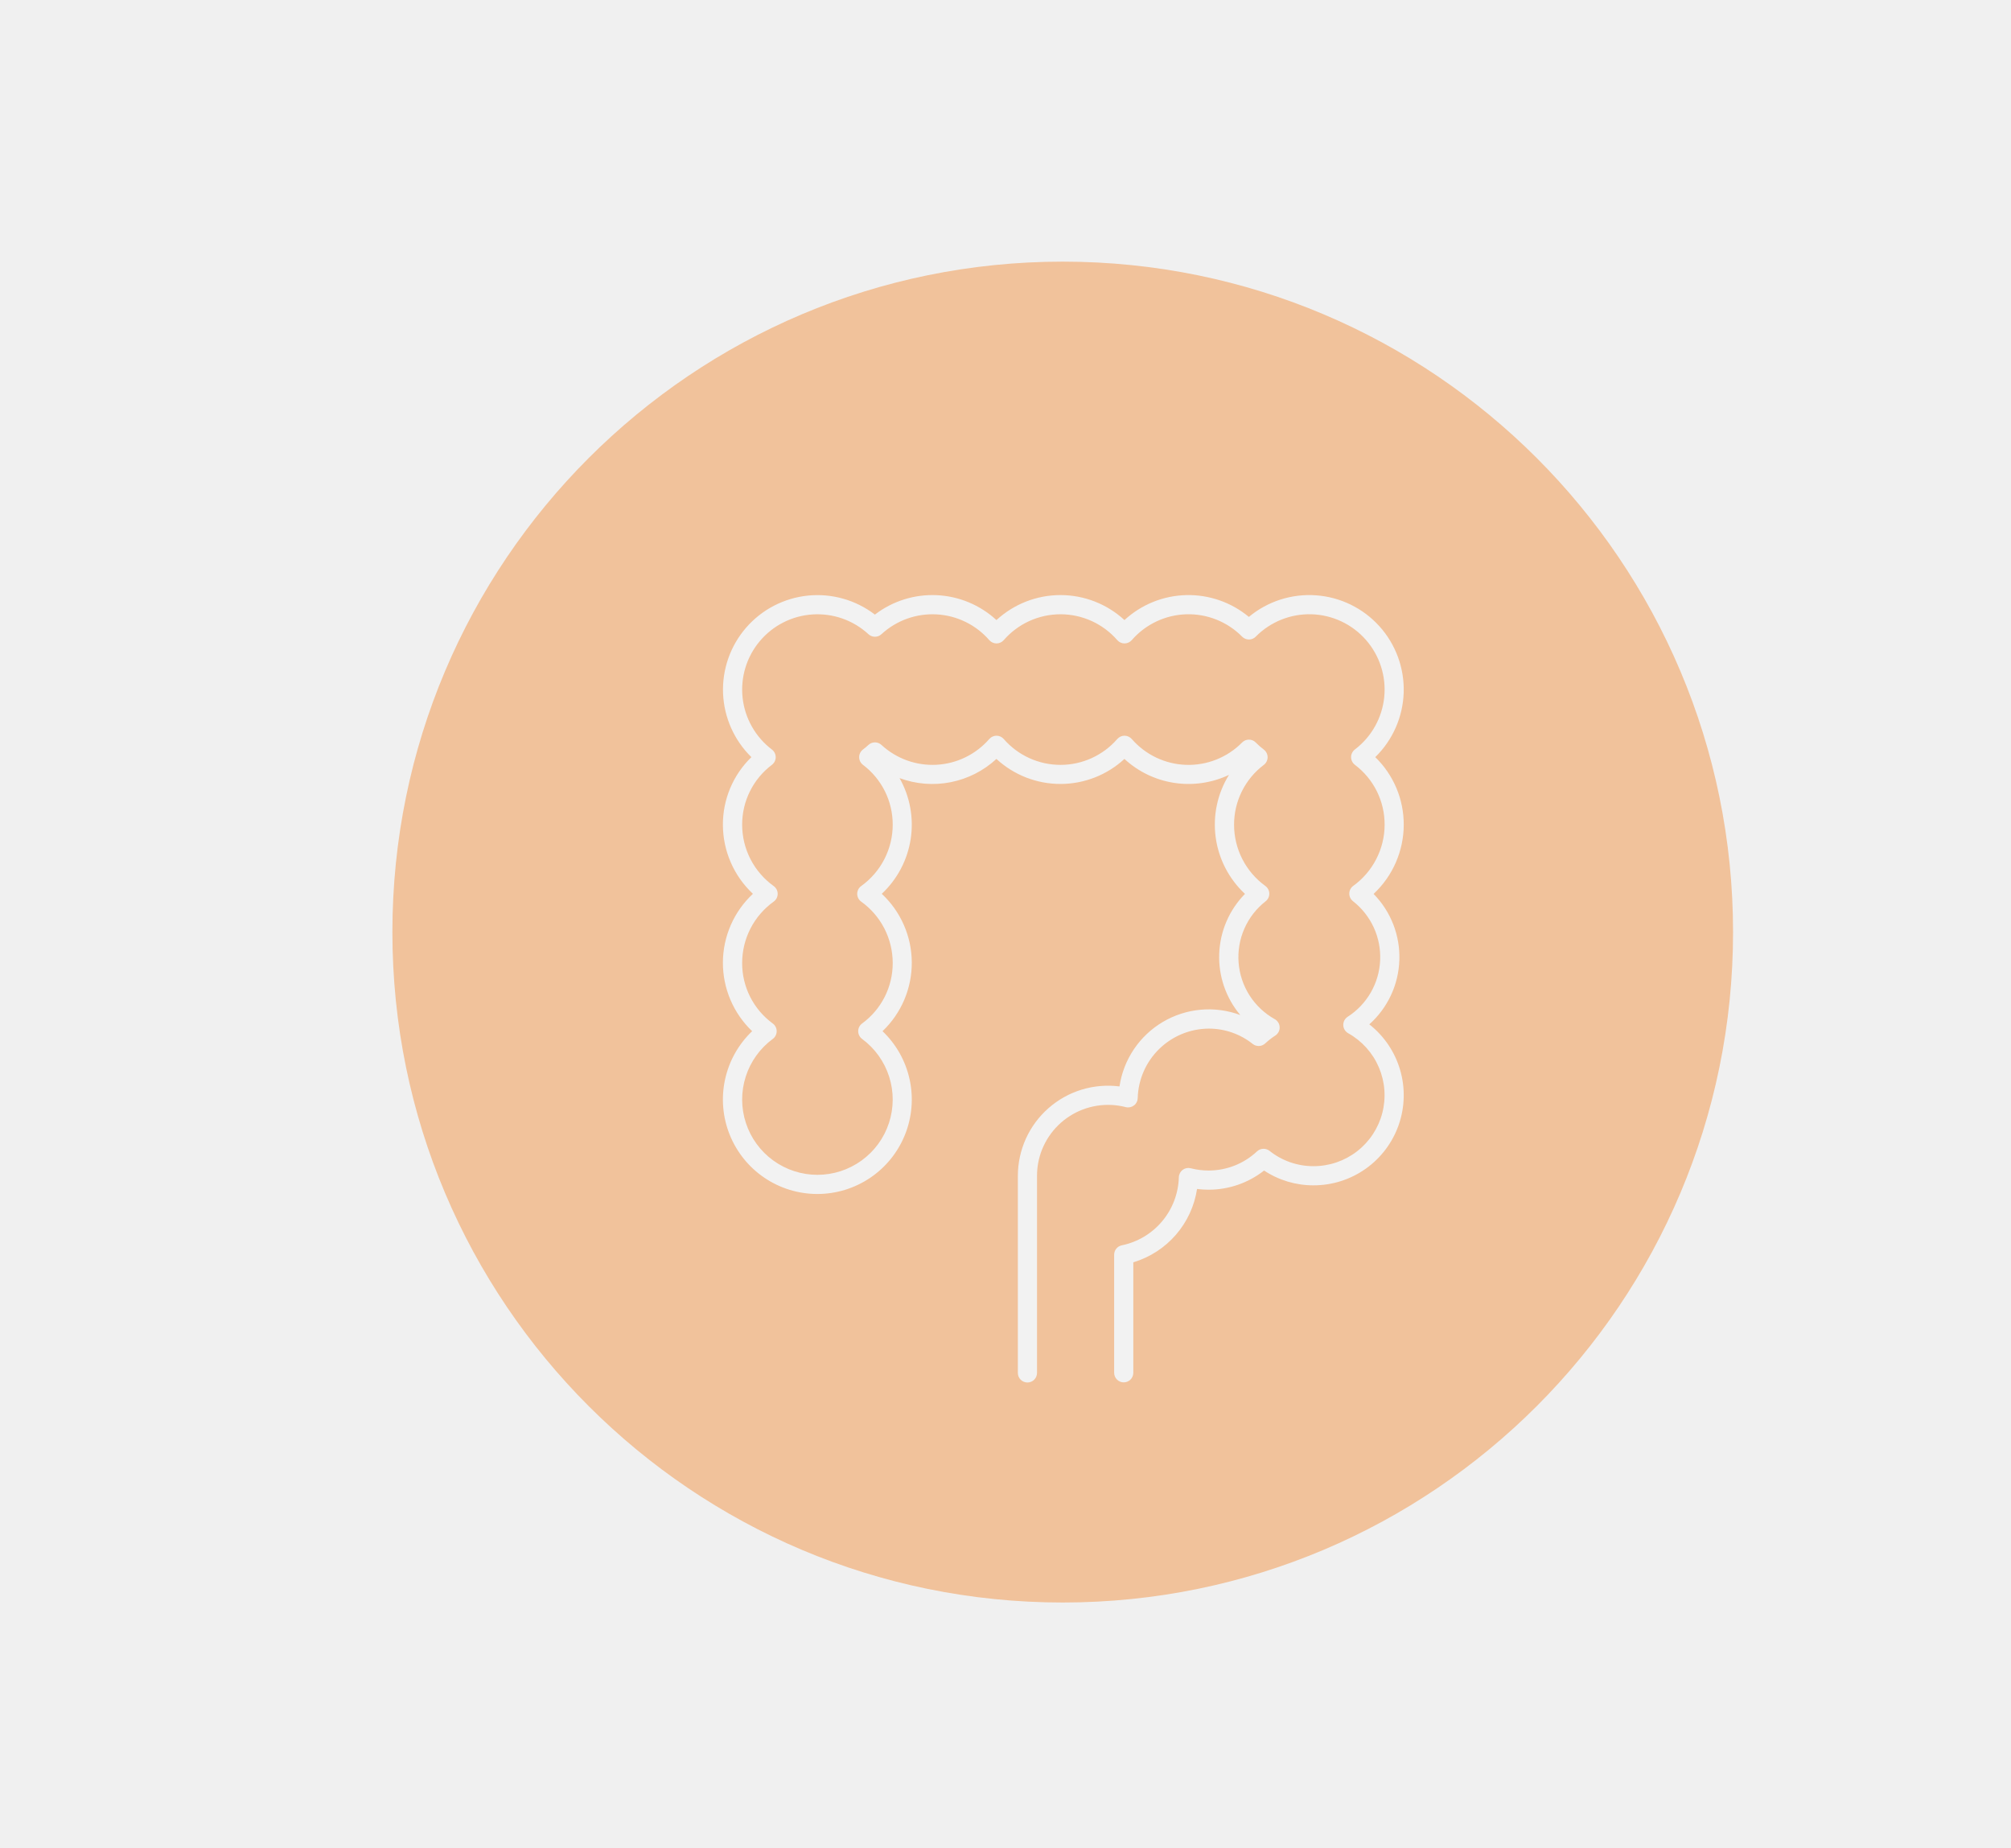
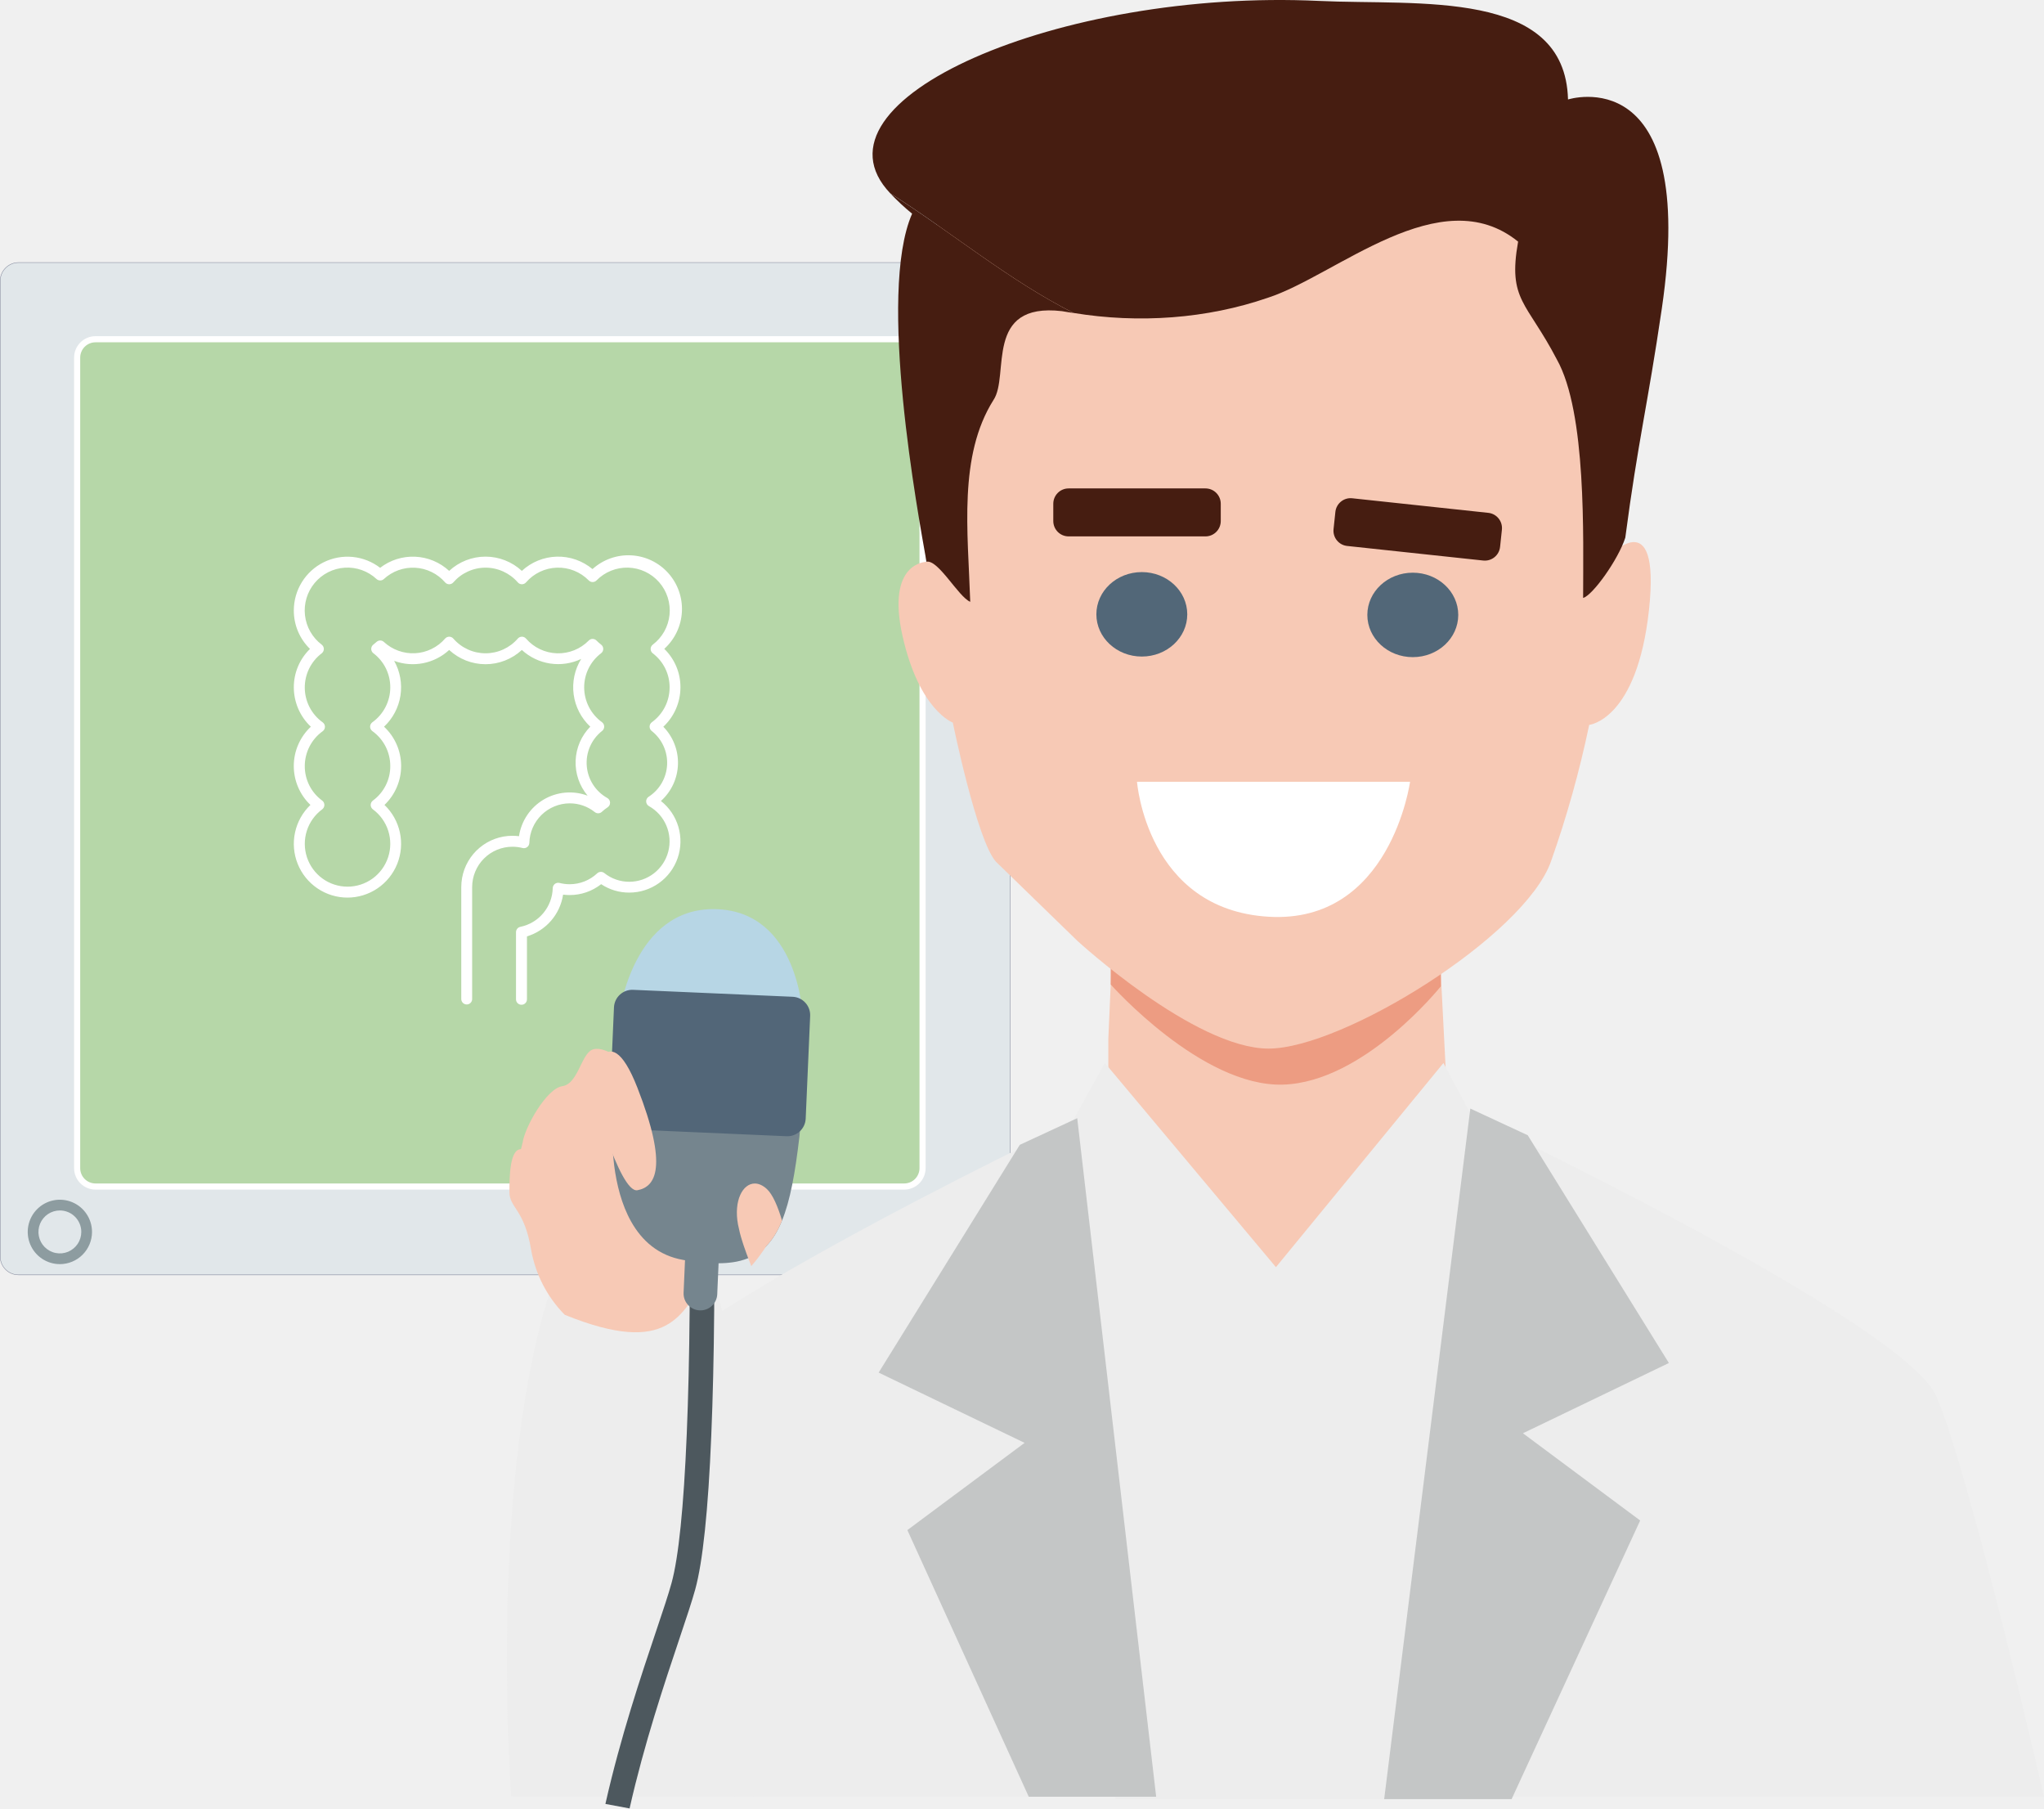
- <svg xmlns="http://www.w3.org/2000/svg" width="123" height="113" viewBox="0 0 123 113" fill="none">
-   <path d="M65 98C87.644 98 106 79.644 106 57C106 34.356 87.644 16 65 16C42.356 16 24 34.356 24 57C24 79.644 42.356 98 65 98Z" fill="#F1C29B" />
-   <path d="M68.731 84.537C68.576 84.537 68.427 84.475 68.317 84.365C68.207 84.255 68.145 84.106 68.145 83.951V76.73C68.145 76.595 68.192 76.463 68.278 76.359C68.364 76.254 68.483 76.182 68.616 76.156C69.581 75.957 70.449 75.439 71.082 74.684C71.715 73.93 72.074 72.984 72.102 72C72.104 71.912 72.126 71.825 72.166 71.746C72.206 71.667 72.263 71.599 72.334 71.545C72.404 71.492 72.486 71.455 72.572 71.438C72.659 71.42 72.748 71.423 72.834 71.445C73.189 71.536 73.555 71.582 73.922 71.582C75.023 71.583 76.083 71.164 76.885 70.41C76.988 70.314 77.121 70.259 77.262 70.253C77.402 70.247 77.539 70.292 77.649 70.379C78.414 70.989 79.365 71.32 80.343 71.316C81.304 71.316 82.238 70.998 82.999 70.41C83.759 69.823 84.303 68.999 84.545 68.069C84.787 67.139 84.714 66.155 84.336 65.271C83.959 64.387 83.299 63.654 82.459 63.185C82.371 63.136 82.297 63.065 82.245 62.978C82.192 62.892 82.163 62.794 82.16 62.693C82.156 62.592 82.18 62.491 82.226 62.402C82.273 62.312 82.343 62.236 82.427 62.182C83.01 61.807 83.495 61.298 83.841 60.697C84.187 60.097 84.384 59.422 84.415 58.73C84.447 58.038 84.313 57.348 84.024 56.718C83.734 56.088 83.298 55.537 82.752 55.11C82.681 55.054 82.623 54.982 82.584 54.9C82.545 54.818 82.526 54.728 82.528 54.637C82.529 54.547 82.552 54.457 82.594 54.377C82.637 54.296 82.697 54.227 82.771 54.174C83.363 53.746 83.845 53.185 84.178 52.535C84.512 51.886 84.687 51.167 84.689 50.437C84.691 49.726 84.528 49.024 84.212 48.387C83.896 47.751 83.435 47.196 82.868 46.769C82.796 46.714 82.738 46.643 82.698 46.562C82.657 46.481 82.637 46.392 82.637 46.302C82.637 46.212 82.657 46.123 82.698 46.042C82.738 45.961 82.796 45.89 82.868 45.835C83.371 45.453 83.791 44.971 84.1 44.419C84.409 43.868 84.601 43.259 84.665 42.63C84.728 42 84.661 41.365 84.468 40.763C84.275 40.161 83.96 39.605 83.543 39.13C83.126 38.654 82.615 38.27 82.043 38.001C81.471 37.732 80.85 37.584 80.218 37.565C79.585 37.547 78.956 37.659 78.37 37.894C77.783 38.13 77.251 38.483 76.806 38.933C76.752 38.989 76.687 39.033 76.615 39.063C76.544 39.093 76.467 39.108 76.389 39.108C76.312 39.108 76.235 39.093 76.163 39.063C76.091 39.033 76.026 38.989 75.972 38.933C75.527 38.482 74.993 38.128 74.404 37.893C73.815 37.657 73.184 37.546 72.55 37.566C71.916 37.586 71.294 37.737 70.721 38.009C70.148 38.281 69.638 38.668 69.222 39.147C69.166 39.21 69.099 39.261 69.022 39.295C68.946 39.33 68.863 39.348 68.779 39.348C68.695 39.348 68.613 39.33 68.536 39.295C68.46 39.261 68.392 39.21 68.337 39.147C67.905 38.65 67.371 38.252 66.772 37.979C66.173 37.707 65.522 37.565 64.864 37.565C64.206 37.565 63.555 37.707 62.956 37.979C62.357 38.252 61.824 38.65 61.392 39.147C61.337 39.21 61.269 39.26 61.193 39.295C61.116 39.33 61.033 39.348 60.95 39.348C60.866 39.348 60.783 39.33 60.707 39.295C60.631 39.26 60.563 39.21 60.508 39.147C60.104 38.682 59.61 38.303 59.057 38.033C58.504 37.763 57.902 37.606 57.287 37.572C56.672 37.538 56.057 37.628 55.477 37.836C54.898 38.044 54.366 38.367 53.913 38.784C53.805 38.884 53.663 38.94 53.516 38.94C53.368 38.94 53.226 38.884 53.118 38.784C52.66 38.362 52.121 38.037 51.533 37.829C50.946 37.621 50.322 37.535 49.7 37.575C49.078 37.615 48.471 37.781 47.915 38.063C47.36 38.344 46.867 38.736 46.467 39.214C46.067 39.692 45.768 40.246 45.588 40.843C45.409 41.439 45.352 42.066 45.422 42.686C45.492 43.305 45.687 43.904 45.995 44.445C46.303 44.987 46.717 45.461 47.214 45.837C47.285 45.892 47.344 45.963 47.384 46.044C47.424 46.125 47.445 46.214 47.445 46.304C47.445 46.395 47.424 46.484 47.384 46.565C47.344 46.645 47.285 46.716 47.214 46.771C46.646 47.199 46.186 47.753 45.87 48.389C45.553 49.026 45.39 49.728 45.393 50.439C45.394 51.171 45.569 51.893 45.904 52.544C46.24 53.196 46.725 53.758 47.32 54.185C47.396 54.239 47.458 54.311 47.501 54.394C47.543 54.477 47.566 54.568 47.566 54.662C47.566 54.755 47.543 54.847 47.501 54.929C47.458 55.012 47.396 55.084 47.32 55.138C46.725 55.565 46.239 56.127 45.904 56.778C45.569 57.429 45.394 58.151 45.393 58.883C45.389 59.606 45.557 60.318 45.883 60.963C46.209 61.607 46.683 62.165 47.266 62.591C47.34 62.645 47.4 62.716 47.441 62.798C47.483 62.88 47.505 62.97 47.505 63.062C47.505 63.154 47.483 63.245 47.441 63.327C47.4 63.408 47.34 63.48 47.266 63.534C46.485 64.109 45.906 64.916 45.611 65.84C45.316 66.764 45.32 67.757 45.623 68.678C45.925 69.6 46.511 70.402 47.297 70.97C48.082 71.539 49.027 71.845 49.997 71.845C50.967 71.845 51.912 71.539 52.697 70.97C53.483 70.402 54.069 69.6 54.371 68.678C54.674 67.757 54.678 66.764 54.383 65.84C54.088 64.916 53.509 64.109 52.728 63.534C52.654 63.479 52.595 63.408 52.553 63.326C52.512 63.244 52.491 63.154 52.491 63.062C52.491 62.971 52.512 62.88 52.553 62.798C52.595 62.717 52.654 62.645 52.728 62.591C53.311 62.165 53.785 61.607 54.111 60.963C54.437 60.318 54.605 59.606 54.602 58.883C54.6 58.151 54.425 57.429 54.09 56.778C53.755 56.127 53.269 55.565 52.674 55.138C52.598 55.084 52.537 55.012 52.494 54.929C52.452 54.846 52.43 54.755 52.43 54.662C52.43 54.569 52.452 54.477 52.494 54.394C52.537 54.311 52.598 54.24 52.674 54.185C53.269 53.758 53.754 53.196 54.09 52.544C54.425 51.893 54.6 51.171 54.602 50.439C54.604 49.728 54.441 49.026 54.125 48.389C53.808 47.753 53.348 47.199 52.78 46.771C52.709 46.716 52.65 46.645 52.61 46.565C52.57 46.484 52.549 46.395 52.549 46.304C52.549 46.214 52.57 46.125 52.61 46.044C52.65 45.963 52.709 45.892 52.78 45.837C52.897 45.749 53.01 45.655 53.117 45.555C53.225 45.455 53.367 45.399 53.515 45.399C53.663 45.399 53.805 45.455 53.913 45.555C54.366 45.973 54.898 46.295 55.477 46.504C56.057 46.712 56.672 46.802 57.287 46.768C57.902 46.734 58.504 46.578 59.057 46.307C59.611 46.036 60.104 45.657 60.508 45.193C60.563 45.13 60.631 45.079 60.707 45.044C60.783 45.009 60.866 44.991 60.95 44.991C61.033 44.991 61.116 45.009 61.193 45.044C61.269 45.079 61.337 45.13 61.392 45.193C61.824 45.69 62.357 46.088 62.956 46.361C63.555 46.634 64.206 46.775 64.864 46.775C65.523 46.775 66.173 46.634 66.772 46.361C67.371 46.088 67.905 45.69 68.337 45.193C68.392 45.13 68.46 45.079 68.536 45.044C68.613 45.009 68.695 44.991 68.779 44.991C68.863 44.991 68.946 45.009 69.022 45.044C69.099 45.079 69.166 45.13 69.222 45.193C69.638 45.671 70.148 46.059 70.721 46.331C71.293 46.603 71.916 46.754 72.55 46.774C73.184 46.794 73.815 46.683 74.404 46.447C74.993 46.212 75.527 45.857 75.972 45.406C76.026 45.35 76.091 45.306 76.163 45.276C76.234 45.246 76.311 45.231 76.389 45.231C76.466 45.231 76.543 45.246 76.615 45.276C76.686 45.306 76.751 45.35 76.805 45.406C76.96 45.562 77.126 45.708 77.301 45.842C77.373 45.896 77.431 45.967 77.471 46.048C77.511 46.129 77.532 46.218 77.532 46.308C77.532 46.398 77.511 46.487 77.471 46.568C77.431 46.649 77.373 46.719 77.301 46.774C76.733 47.202 76.273 47.756 75.957 48.393C75.641 49.029 75.477 49.731 75.48 50.442C75.481 51.172 75.655 51.891 75.987 52.54C76.32 53.19 76.801 53.751 77.392 54.179C77.466 54.232 77.526 54.302 77.569 54.382C77.611 54.463 77.634 54.552 77.635 54.643C77.637 54.734 77.618 54.824 77.579 54.906C77.54 54.988 77.482 55.06 77.411 55.116C76.847 55.556 76.401 56.13 76.112 56.785C75.824 57.44 75.701 58.156 75.757 58.87C75.812 59.584 76.043 60.273 76.428 60.875C76.814 61.478 77.343 61.976 77.968 62.325C78.056 62.375 78.13 62.446 78.183 62.532C78.236 62.618 78.265 62.717 78.268 62.818C78.272 62.919 78.249 63.019 78.202 63.109C78.155 63.198 78.086 63.274 78.001 63.329C77.782 63.471 77.575 63.632 77.384 63.81C77.281 63.906 77.148 63.962 77.008 63.967C76.867 63.973 76.73 63.928 76.62 63.841C75.855 63.231 74.904 62.9 73.926 62.904C72.794 62.911 71.708 63.358 70.899 64.15C70.089 64.942 69.619 66.017 69.587 67.149C69.585 67.238 69.563 67.325 69.523 67.403C69.483 67.482 69.426 67.551 69.355 67.604C69.285 67.657 69.203 67.694 69.117 67.712C69.03 67.729 68.941 67.727 68.855 67.705C68.277 67.556 67.675 67.527 67.085 67.622C66.496 67.716 65.932 67.93 65.43 68.252C64.927 68.573 64.496 68.995 64.163 69.49C63.83 69.986 63.603 70.544 63.496 71.132C63.45 71.388 63.428 71.647 63.428 71.907V83.959C63.428 84.115 63.366 84.264 63.256 84.374C63.146 84.484 62.997 84.545 62.842 84.545C62.686 84.545 62.537 84.484 62.427 84.374C62.317 84.264 62.256 84.115 62.256 83.959V71.907C62.256 71.124 62.423 70.35 62.746 69.636C63.069 68.923 63.541 68.286 64.129 67.769C64.717 67.252 65.408 66.865 66.157 66.636C66.906 66.407 67.695 66.34 68.472 66.44C68.593 65.626 68.893 64.85 69.352 64.167C69.811 63.485 70.416 62.913 71.124 62.495C71.832 62.076 72.625 61.821 73.444 61.748C74.263 61.675 75.088 61.786 75.859 62.073C74.977 61.023 74.518 59.683 74.572 58.313C74.625 56.944 75.186 55.643 76.147 54.665C75.167 53.752 74.534 52.528 74.355 51.201C74.176 49.874 74.463 48.526 75.168 47.387C74.126 47.88 72.961 48.05 71.822 47.876C70.683 47.703 69.621 47.193 68.774 46.412C67.708 47.396 66.31 47.942 64.859 47.942C63.409 47.942 62.011 47.396 60.945 46.412C60.162 47.135 59.194 47.627 58.148 47.834C57.102 48.041 56.02 47.954 55.02 47.584C55.658 48.715 55.898 50.027 55.701 51.31C55.504 52.593 54.881 53.773 53.932 54.66C54.508 55.196 54.967 55.844 55.283 56.565C55.599 57.286 55.764 58.063 55.768 58.85C55.773 59.637 55.616 60.416 55.309 61.14C55.001 61.864 54.549 62.518 53.979 63.061C54.814 63.857 55.392 64.886 55.636 66.014C55.882 67.141 55.783 68.317 55.354 69.388C54.925 70.459 54.185 71.378 53.229 72.024C52.273 72.671 51.146 73.017 49.992 73.017C48.838 73.017 47.71 72.671 46.754 72.024C45.798 71.378 45.058 70.459 44.629 69.388C44.2 68.317 44.102 67.141 44.347 66.014C44.592 64.886 45.169 63.857 46.004 63.061C45.435 62.518 44.982 61.864 44.675 61.14C44.367 60.416 44.211 59.637 44.215 58.85C44.219 58.063 44.385 57.286 44.7 56.565C45.016 55.844 45.476 55.196 46.051 54.66C45.473 54.118 45.011 53.465 44.696 52.738C44.38 52.012 44.216 51.228 44.215 50.437C44.212 49.666 44.366 48.902 44.665 48.191C44.965 47.481 45.405 46.838 45.958 46.302C44.906 45.273 44.286 43.88 44.225 42.41C44.165 40.939 44.668 39.5 45.632 38.388C46.596 37.275 47.949 36.573 49.413 36.423C50.878 36.274 52.344 36.69 53.512 37.585C54.593 36.756 55.931 36.335 57.291 36.397C58.651 36.458 59.946 36.997 60.947 37.92C62.014 36.937 63.411 36.391 64.862 36.391C66.312 36.391 67.71 36.937 68.776 37.92C69.806 36.971 71.145 36.428 72.544 36.393C73.944 36.357 75.309 36.831 76.385 37.726C77.533 36.772 79.005 36.298 80.494 36.406C81.982 36.512 83.372 37.191 84.371 38.3C85.371 39.408 85.902 40.861 85.855 42.352C85.807 43.844 85.184 45.259 84.116 46.302C84.67 46.839 85.109 47.481 85.409 48.192C85.708 48.902 85.86 49.666 85.858 50.437C85.856 51.23 85.692 52.015 85.374 52.743C85.057 53.471 84.594 54.125 84.014 54.667C84.537 55.199 84.946 55.832 85.217 56.527C85.488 57.222 85.615 57.965 85.59 58.711C85.566 59.456 85.391 60.189 85.075 60.865C84.759 61.541 84.309 62.146 83.753 62.643C84.654 63.352 85.312 64.324 85.635 65.424C85.957 66.523 85.929 67.697 85.554 68.78C85.179 69.863 84.475 70.802 83.541 71.467C82.607 72.132 81.489 72.489 80.343 72.488C79.267 72.492 78.213 72.177 77.316 71.583C76.348 72.343 75.153 72.756 73.922 72.755C73.686 72.756 73.45 72.74 73.216 72.71C73.058 73.75 72.607 74.723 71.917 75.517C71.227 76.311 70.325 76.893 69.317 77.195V83.957C69.316 84.111 69.253 84.259 69.144 84.367C69.034 84.476 68.886 84.537 68.731 84.537Z" fill="#F2F2F2" />
+ <svg xmlns="http://www.w3.org/2000/svg" width="130" height="115" viewBox="0 0 130 115" fill="none">
+   <path d="M63.084 16.695H1.181C0.536 16.695 0.013 17.218 0.013 17.865V79.892C0.013 80.538 0.536 81.062 1.181 81.062H63.084C63.73 81.062 64.252 80.538 64.252 79.892V17.865C64.252 17.218 63.73 16.695 63.084 16.695Z" fill="#E1E7EA" />
+   <path d="M63.084 81.074H1.18C0.867 81.073 0.567 80.949 0.346 80.727C0.125 80.505 0 80.205 0 79.892V17.865C0 17.551 0.125 17.251 0.346 17.029C0.567 16.807 0.867 16.682 1.18 16.682H63.084C63.397 16.682 63.697 16.807 63.918 17.029C64.139 17.25 64.264 17.551 64.264 17.865V79.892C64.264 80.205 64.139 80.506 63.918 80.727C63.697 80.949 63.397 81.074 63.084 81.074ZM1.18 16.706C0.873 16.707 0.58 16.829 0.363 17.046C0.146 17.263 0.025 17.558 0.024 17.865V79.892C0.025 80.198 0.146 80.493 0.363 80.71C0.58 80.927 0.873 81.049 1.18 81.049H63.084C63.39 81.049 63.684 80.927 63.901 80.71C64.117 80.493 64.239 80.199 64.24 79.892V17.865C64.24 17.558 64.118 17.263 63.901 17.046C63.684 16.829 63.39 16.706 63.084 16.706H1.18Z" fill="#72788E" />
+   <path d="M57.508 21.569H6.076C5.431 21.569 4.908 22.093 4.908 22.739V74.274C4.908 74.92 5.431 75.444 6.076 75.444H57.508C58.154 75.444 58.676 74.92 58.676 74.274V22.739C58.676 22.093 58.154 21.569 57.508 21.569Z" fill="#B6D7A8" />
+   <path d="M57.507 75.64H6.075C5.713 75.64 5.367 75.496 5.111 75.24C4.855 74.984 4.712 74.637 4.712 74.275V22.74C4.712 22.378 4.855 22.031 5.111 21.775C5.367 21.519 5.713 21.375 6.075 21.375H57.507C57.869 21.375 58.215 21.519 58.471 21.775C58.726 22.031 58.87 22.378 58.87 22.74V74.275C58.87 74.637 58.726 74.984 58.471 75.24C58.215 75.496 57.869 75.64 57.507 75.64ZM6.075 21.765C5.816 21.765 5.569 21.868 5.386 22.05C5.204 22.233 5.101 22.482 5.101 22.74V74.275C5.101 74.534 5.204 74.782 5.386 74.965C5.569 75.147 5.816 75.25 6.075 75.25H57.507C57.765 75.25 58.013 75.147 58.196 74.965C58.378 74.782 58.481 74.534 58.481 74.275V22.74C58.481 22.482 58.378 22.233 58.196 22.05C58.013 21.868 57.765 21.765 57.507 21.765H6.075Z" fill="white" />
+   <path d="M3.808 80.379C3.403 80.379 3.008 80.259 2.672 80.034C2.336 79.809 2.074 79.489 1.919 79.115C1.765 78.74 1.724 78.329 1.803 77.931C1.882 77.534 2.076 77.169 2.362 76.883C2.648 76.596 3.012 76.401 3.409 76.322C3.805 76.243 4.216 76.284 4.59 76.439C4.963 76.594 5.283 76.856 5.507 77.193C5.732 77.53 5.852 77.926 5.852 78.331C5.852 78.874 5.636 79.395 5.253 79.779C4.87 80.163 4.35 80.379 3.808 80.379ZM3.808 76.966C3.538 76.966 3.275 77.046 3.051 77.196C2.827 77.346 2.652 77.559 2.549 77.808C2.446 78.058 2.419 78.332 2.471 78.597C2.524 78.862 2.654 79.106 2.844 79.296C3.035 79.487 3.277 79.618 3.542 79.67C3.806 79.723 4.08 79.696 4.329 79.593C4.578 79.489 4.791 79.314 4.941 79.09C5.09 78.865 5.17 78.601 5.17 78.331C5.17 77.969 5.027 77.622 4.771 77.366C4.516 77.109 4.169 76.966 3.808 76.966Z" fill="#8D9CA0" />
+   <path d="M33.164 63.886C33.119 63.887 33.074 63.878 33.032 63.86C32.99 63.843 32.952 63.818 32.919 63.785C32.887 63.753 32.862 63.715 32.844 63.673C32.827 63.631 32.818 63.586 32.818 63.54V59.273C32.818 59.192 32.846 59.115 32.897 59.053C32.947 58.99 33.018 58.948 33.096 58.932C33.667 58.815 34.181 58.508 34.554 58.061C34.928 57.614 35.14 57.053 35.155 56.47C35.156 56.417 35.169 56.366 35.193 56.32C35.216 56.273 35.25 56.233 35.292 56.201C35.334 56.169 35.382 56.148 35.433 56.138C35.484 56.127 35.537 56.129 35.587 56.142C35.797 56.196 36.013 56.223 36.23 56.223C36.88 56.224 37.507 55.977 37.981 55.531C38.042 55.474 38.121 55.441 38.204 55.438C38.287 55.434 38.368 55.461 38.433 55.512C38.885 55.873 39.446 56.069 40.024 56.067C40.591 56.066 41.142 55.878 41.591 55.53C42.039 55.182 42.36 54.695 42.503 54.145C42.646 53.595 42.603 53.013 42.38 52.49C42.158 51.967 41.768 51.533 41.273 51.256C41.221 51.227 41.178 51.184 41.147 51.133C41.116 51.082 41.098 51.024 41.096 50.964C41.094 50.905 41.108 50.846 41.136 50.792C41.163 50.739 41.204 50.694 41.254 50.662C41.598 50.44 41.885 50.139 42.089 49.784C42.293 49.429 42.41 49.03 42.429 48.62C42.448 48.211 42.369 47.803 42.198 47.43C42.028 47.057 41.771 46.731 41.449 46.478C41.406 46.445 41.372 46.403 41.349 46.354C41.326 46.305 41.314 46.252 41.315 46.198C41.316 46.144 41.33 46.092 41.354 46.044C41.379 45.996 41.415 45.955 41.458 45.923C41.807 45.67 42.092 45.338 42.288 44.954C42.485 44.569 42.587 44.144 42.588 43.712C42.59 43.292 42.495 42.877 42.309 42.5C42.123 42.123 41.852 41.795 41.518 41.541C41.475 41.509 41.441 41.467 41.417 41.419C41.393 41.371 41.381 41.319 41.381 41.265C41.381 41.212 41.393 41.159 41.417 41.111C41.441 41.063 41.475 41.022 41.518 40.989C41.816 40.763 42.064 40.478 42.248 40.152C42.431 39.825 42.545 39.464 42.583 39.091C42.62 38.719 42.581 38.342 42.467 37.985C42.353 37.629 42.167 37.299 41.92 37.018C41.673 36.736 41.371 36.509 41.033 36.35C40.695 36.19 40.327 36.103 39.953 36.092C39.58 36.082 39.208 36.149 38.861 36.289C38.514 36.429 38.2 36.639 37.938 36.906C37.906 36.939 37.867 36.965 37.825 36.982C37.783 37 37.737 37.009 37.691 37.009C37.646 37.009 37.6 37 37.558 36.982C37.516 36.965 37.477 36.939 37.445 36.906C37.182 36.638 36.867 36.428 36.519 36.288C36.171 36.148 35.797 36.082 35.423 36.094C35.048 36.105 34.679 36.195 34.341 36.356C34.002 36.517 33.7 36.747 33.455 37.031C33.422 37.068 33.382 37.098 33.337 37.119C33.292 37.139 33.243 37.15 33.194 37.15C33.144 37.15 33.095 37.139 33.05 37.119C33.005 37.098 32.965 37.068 32.933 37.031C32.678 36.737 32.363 36.501 32.009 36.34C31.655 36.178 31.271 36.094 30.882 36.094C30.493 36.094 30.109 36.178 29.755 36.34C29.401 36.501 29.086 36.737 28.831 37.031C28.799 37.068 28.759 37.098 28.714 37.119C28.669 37.139 28.62 37.15 28.57 37.15C28.521 37.15 28.472 37.139 28.427 37.119C28.382 37.098 28.342 37.068 28.309 37.031C28.071 36.756 27.78 36.532 27.453 36.372C27.126 36.212 26.771 36.119 26.408 36.099C26.045 36.079 25.682 36.132 25.34 36.255C24.997 36.379 24.683 36.569 24.416 36.816C24.352 36.875 24.269 36.908 24.182 36.908C24.095 36.908 24.011 36.875 23.947 36.816C23.677 36.565 23.358 36.372 23.011 36.248C22.664 36.124 22.295 36.072 21.927 36.096C21.559 36.119 21.2 36.217 20.871 36.384C20.542 36.551 20.251 36.783 20.014 37.066C19.777 37.349 19.601 37.677 19.495 38.031C19.389 38.385 19.355 38.756 19.397 39.123C19.439 39.49 19.554 39.845 19.737 40.166C19.92 40.486 20.166 40.767 20.46 40.989C20.502 41.022 20.536 41.063 20.56 41.111C20.584 41.159 20.596 41.212 20.596 41.265C20.596 41.319 20.584 41.371 20.56 41.419C20.536 41.467 20.502 41.509 20.46 41.541C20.12 41.799 19.846 42.134 19.659 42.518C19.472 42.902 19.378 43.325 19.384 43.752C19.39 44.179 19.496 44.599 19.694 44.977C19.892 45.355 20.176 45.682 20.523 45.93C20.567 45.962 20.604 46.005 20.629 46.053C20.654 46.102 20.667 46.157 20.667 46.212C20.667 46.267 20.654 46.321 20.629 46.37C20.604 46.419 20.567 46.462 20.523 46.494C20.171 46.746 19.884 47.079 19.686 47.464C19.488 47.85 19.385 48.277 19.384 48.71C19.382 49.138 19.482 49.559 19.674 49.941C19.867 50.322 20.146 50.652 20.491 50.904C20.534 50.936 20.57 50.978 20.594 51.027C20.618 51.075 20.631 51.129 20.631 51.183C20.631 51.237 20.618 51.29 20.594 51.339C20.57 51.387 20.534 51.429 20.491 51.462C20.03 51.802 19.688 52.279 19.514 52.826C19.34 53.372 19.342 53.96 19.521 54.505C19.7 55.05 20.046 55.524 20.509 55.861C20.973 56.197 21.531 56.378 22.104 56.378C22.676 56.378 23.234 56.197 23.698 55.861C24.162 55.524 24.507 55.05 24.686 54.505C24.865 53.96 24.867 53.372 24.693 52.826C24.519 52.279 24.177 51.802 23.716 51.462C23.673 51.429 23.637 51.388 23.613 51.339C23.588 51.291 23.576 51.237 23.576 51.183C23.576 51.128 23.588 51.075 23.613 51.026C23.637 50.978 23.673 50.936 23.716 50.904C24.061 50.652 24.34 50.322 24.532 49.94C24.725 49.559 24.824 49.138 24.822 48.71C24.823 48.276 24.72 47.848 24.522 47.461C24.324 47.075 24.037 46.741 23.684 46.488C23.64 46.456 23.603 46.413 23.578 46.364C23.552 46.316 23.539 46.261 23.539 46.206C23.539 46.151 23.552 46.096 23.578 46.047C23.603 45.998 23.64 45.956 23.684 45.924C24.036 45.672 24.323 45.339 24.52 44.953C24.718 44.568 24.822 44.141 24.822 43.707C24.824 43.287 24.727 42.871 24.541 42.494C24.354 42.117 24.082 41.789 23.747 41.536C23.704 41.504 23.67 41.462 23.646 41.414C23.623 41.367 23.61 41.314 23.61 41.26C23.61 41.207 23.623 41.154 23.646 41.106C23.67 41.059 23.704 41.017 23.747 40.984C23.816 40.932 23.883 40.877 23.946 40.818C24.01 40.758 24.094 40.725 24.181 40.725C24.268 40.725 24.352 40.758 24.416 40.818C24.683 41.065 24.997 41.255 25.34 41.378C25.682 41.502 26.045 41.555 26.408 41.535C26.771 41.515 27.126 41.422 27.453 41.262C27.78 41.102 28.071 40.878 28.309 40.603C28.342 40.566 28.382 40.536 28.427 40.515C28.472 40.495 28.521 40.484 28.57 40.484C28.62 40.484 28.669 40.495 28.714 40.515C28.759 40.536 28.799 40.566 28.831 40.603C29.086 40.897 29.401 41.133 29.755 41.294C30.109 41.456 30.493 41.539 30.882 41.539C31.271 41.539 31.655 41.456 32.009 41.294C32.363 41.133 32.678 40.897 32.933 40.603C32.965 40.566 33.005 40.536 33.05 40.515C33.095 40.495 33.144 40.484 33.194 40.484C33.243 40.484 33.292 40.495 33.337 40.515C33.382 40.536 33.422 40.566 33.455 40.603C33.7 40.887 34.002 41.117 34.341 41.278C34.679 41.439 35.048 41.528 35.423 41.54C35.797 41.552 36.171 41.486 36.519 41.346C36.867 41.206 37.182 40.996 37.445 40.728C37.51 40.662 37.599 40.625 37.691 40.624C37.737 40.625 37.783 40.634 37.825 40.652C37.867 40.67 37.906 40.696 37.938 40.729C38.029 40.822 38.127 40.907 38.23 40.986C38.272 41.019 38.307 41.06 38.331 41.108C38.354 41.156 38.367 41.209 38.367 41.262C38.367 41.315 38.354 41.368 38.331 41.416C38.307 41.464 38.272 41.505 38.23 41.537C37.894 41.791 37.623 42.119 37.436 42.495C37.249 42.872 37.153 43.288 37.154 43.708C37.155 44.14 37.258 44.565 37.454 44.95C37.651 45.334 37.935 45.666 38.284 45.919C38.328 45.951 38.363 45.992 38.388 46.04C38.413 46.087 38.426 46.14 38.427 46.194C38.428 46.248 38.417 46.301 38.394 46.35C38.371 46.398 38.337 46.441 38.295 46.474C37.962 46.735 37.698 47.074 37.528 47.462C37.357 47.849 37.285 48.273 37.318 48.696C37.35 49.118 37.486 49.525 37.714 49.882C37.942 50.239 38.255 50.534 38.624 50.74C38.676 50.769 38.72 50.811 38.751 50.862C38.782 50.913 38.799 50.972 38.801 51.031C38.803 51.091 38.789 51.15 38.762 51.203C38.734 51.256 38.693 51.301 38.643 51.334C38.514 51.418 38.392 51.513 38.279 51.619C38.219 51.675 38.14 51.709 38.057 51.712C37.974 51.715 37.893 51.688 37.828 51.636C37.374 51.273 36.81 51.077 36.23 51.08C35.56 51.084 34.919 51.347 34.441 51.816C33.962 52.285 33.685 52.922 33.667 53.592C33.666 53.644 33.653 53.695 33.629 53.742C33.606 53.789 33.572 53.829 33.53 53.861C33.489 53.893 33.44 53.914 33.389 53.925C33.338 53.935 33.285 53.933 33.235 53.92C33.025 53.867 32.809 53.839 32.592 53.839C32.256 53.839 31.922 53.905 31.611 54.034C31.3 54.163 31.017 54.352 30.779 54.591C30.541 54.829 30.353 55.113 30.224 55.424C30.095 55.736 30.029 56.07 30.029 56.407V63.539C30.025 63.628 29.986 63.712 29.922 63.773C29.857 63.834 29.772 63.868 29.683 63.868C29.595 63.868 29.509 63.834 29.445 63.773C29.381 63.712 29.342 63.628 29.337 63.539V56.408C29.337 56.212 29.355 56.016 29.389 55.823C29.524 55.071 29.919 54.39 30.505 53.9C31.09 53.41 31.829 53.142 32.592 53.143C32.731 53.143 32.871 53.152 33.009 53.169C33.081 52.688 33.259 52.23 33.531 51.826C33.802 51.423 34.16 51.086 34.578 50.839C34.996 50.592 35.464 50.442 35.948 50.399C36.431 50.357 36.918 50.423 37.373 50.593C36.851 49.971 36.579 49.177 36.61 48.365C36.642 47.554 36.974 46.783 37.542 46.204C36.964 45.664 36.59 44.94 36.485 44.155C36.38 43.37 36.549 42.572 36.964 41.898C36.35 42.19 35.663 42.291 34.99 42.19C34.318 42.088 33.691 41.788 33.19 41.328C32.56 41.91 31.735 42.234 30.878 42.234C30.021 42.234 29.196 41.91 28.567 41.328C28.104 41.755 27.532 42.046 26.915 42.168C26.297 42.29 25.659 42.239 25.068 42.02C25.445 42.689 25.586 43.466 25.47 44.225C25.353 44.984 24.985 45.682 24.426 46.207C24.767 46.524 25.039 46.908 25.226 47.335C25.413 47.761 25.51 48.222 25.513 48.688C25.515 49.154 25.423 49.615 25.24 50.044C25.058 50.473 24.79 50.86 24.453 51.181C24.947 51.652 25.288 52.261 25.432 52.928C25.577 53.596 25.519 54.291 25.266 54.925C25.012 55.559 24.575 56.103 24.011 56.485C23.446 56.868 22.78 57.073 22.099 57.073C21.417 57.073 20.751 56.868 20.187 56.485C19.622 56.103 19.185 55.559 18.932 54.925C18.678 54.291 18.62 53.596 18.765 52.928C18.91 52.261 19.251 51.652 19.744 51.181C19.407 50.86 19.139 50.473 18.957 50.044C18.775 49.615 18.682 49.154 18.685 48.688C18.687 48.222 18.785 47.761 18.972 47.335C19.159 46.908 19.431 46.524 19.771 46.207C19.43 45.887 19.157 45.5 18.971 45.07C18.785 44.64 18.688 44.177 18.687 43.708C18.685 43.252 18.776 42.8 18.952 42.38C19.129 41.959 19.389 41.579 19.716 41.261C19.389 40.944 19.129 40.564 18.952 40.144C18.776 39.723 18.685 39.272 18.687 38.815C18.687 38.177 18.865 37.552 19.202 37.01C19.538 36.468 20.019 36.031 20.59 35.749C21.162 35.467 21.8 35.351 22.434 35.413C23.068 35.476 23.672 35.715 24.177 36.104C24.814 35.612 25.604 35.362 26.407 35.398C27.211 35.434 27.976 35.753 28.567 36.299C29.196 35.717 30.021 35.393 30.878 35.393C31.735 35.393 32.56 35.717 33.19 36.299C33.797 35.737 34.588 35.415 35.415 35.394C36.242 35.373 37.048 35.654 37.684 36.185C38.355 35.579 39.239 35.264 40.142 35.311C41.044 35.357 41.892 35.761 42.497 36.434C43.102 37.106 43.416 37.992 43.37 38.897C43.323 39.801 42.92 40.65 42.249 41.257C42.576 41.575 42.836 41.956 43.013 42.377C43.19 42.798 43.28 43.251 43.277 43.707C43.276 44.177 43.179 44.641 42.992 45.072C42.805 45.502 42.531 45.89 42.188 46.21C42.497 46.525 42.738 46.9 42.898 47.311C43.058 47.722 43.133 48.162 43.119 48.603C43.105 49.044 43.001 49.478 42.815 49.878C42.628 50.278 42.363 50.636 42.035 50.93C42.567 51.349 42.955 51.924 43.146 52.575C43.337 53.226 43.32 53.92 43.099 54.561C42.877 55.202 42.462 55.758 41.91 56.151C41.359 56.544 40.699 56.756 40.022 56.755C39.386 56.758 38.764 56.572 38.234 56.22C37.662 56.669 36.956 56.913 36.23 56.911C36.09 56.911 35.951 56.903 35.813 56.885C35.719 57.5 35.454 58.075 35.047 58.545C34.64 59.015 34.109 59.359 33.515 59.539V63.537C33.515 63.584 33.507 63.629 33.489 63.672C33.471 63.715 33.446 63.753 33.413 63.786C33.38 63.818 33.342 63.844 33.299 63.861C33.256 63.879 33.211 63.887 33.164 63.886Z" fill="white" />
+   <path d="M70.793 59.206L70.49 66.067V78.931C70.49 78.931 80.684 84.363 90.27 78.722L92.249 73.846L91.336 56.054L70.793 59.206Z" fill="#F7C9B5" />
+   <path d="M70.642 59.663V62.598C70.642 62.598 76.424 69.117 81.597 68.965C86.771 68.813 91.639 62.713 91.639 62.713V58.428L70.642 59.663Z" fill="#ED9C82" />
+   <path d="M63.338 54.786C62.121 53.414 60.599 45.944 60.599 45.944C60.599 45.944 58.469 45.18 57.404 40.45C56.339 35.72 58.925 35.724 58.925 35.724C58.925 35.724 57.556 25.204 59.229 15.438C60.902 5.673 100.772 11.334 103.964 13.62C107.157 15.908 102.29 35.422 102.29 35.422C102.29 35.422 105.639 31.763 104.877 38.776C104.116 45.789 101.074 46.091 101.074 46.091C100.459 49.039 99.646 51.943 98.64 54.782C96.966 59.508 85.403 66.674 80.685 66.674C75.968 66.674 68.512 59.813 68.512 59.813L63.338 54.786Z" fill="#F7C9B5" />
+   <path d="M70.033 70.488C70.033 70.488 41.579 83.906 39.452 88.784C37.325 93.662 32.605 114.245 32.605 114.245H75.358L70.033 70.488Z" fill="#EDEDED" />
+   <path d="M92.569 70.488C92.569 70.488 121.023 83.905 123.153 88.783C125.282 93.661 130 114.244 130 114.244H87.243L92.569 70.488Z" fill="#EDEDED" />
+   <path d="M76.668 31.056H67.964C67.426 31.056 66.99 31.493 66.99 32.031V33.13C66.99 33.669 67.426 34.106 67.964 34.106H76.668C77.206 34.106 77.641 33.669 77.641 33.13V32.031C77.641 31.493 77.206 31.056 76.668 31.056Z" fill="#461D11" />
+   <path d="M94.658 32.609L86.002 31.682C85.468 31.625 84.988 32.013 84.931 32.548L84.815 33.641C84.757 34.177 85.145 34.657 85.679 34.714L94.334 35.641C94.869 35.698 95.348 35.311 95.406 34.775L95.522 33.682C95.579 33.147 95.192 32.666 94.658 32.609Z" fill="#461D11" />
+   <path d="M72.62 41.746C74.217 41.746 75.511 40.544 75.511 39.061C75.511 37.578 74.217 36.376 72.62 36.376C71.024 36.376 69.73 37.578 69.73 39.061C69.73 40.544 71.024 41.746 72.62 41.746Z" fill="#526778" />
+   <path d="M72.315 49.707H89.681C89.681 49.707 88.445 58.75 80.684 58.29C72.924 57.829 72.315 49.707 72.315 49.707Z" fill="white" />
+   <path d="M70.269 67.585L81.15 80.571L91.803 67.591L94.074 71.86L89.833 114.397H70.946L67.903 71.86L70.269 67.585Z" fill="#EDEDED" />
+   <path d="M64.86 72.793L68.512 71.099L73.533 114.245H65.43L57.709 97.289L65.165 91.743L55.883 87.275L64.86 72.793Z" fill="#C4C6C6" />
+   <path d="M97.165 72.183L93.513 70.488L88.035 114.397H96.138L104.316 96.68L96.86 91.133L106.142 86.666L97.165 72.183Z" fill="#C4C6C6" />
+   <path d="M32.516 114.217C32.516 114.217 31.063 95.071 34.81 82.638C35.407 80.72 36.219 78.877 37.231 77.142L44.205 77.052C44.205 77.052 53.803 109.082 47.924 114.252" fill="#EDEDED" />
+   <path d="M89.855 41.784C91.452 41.784 92.746 40.582 92.746 39.099C92.746 37.616 91.452 36.414 89.855 36.414C88.259 36.414 86.964 37.616 86.964 39.099C86.964 40.582 88.259 41.784 89.855 41.784Z" fill="#526778" />
+   <path d="M58.011 13.587C55.773 18.687 58.401 32.732 58.925 35.717C59.671 35.561 60.963 37.96 61.708 38.265C61.56 33.786 60.946 28.988 63.186 25.434C64.232 23.888 62.547 19.203 67.545 19.785C67.789 19.832 68.032 19.862 68.281 19.902C64.181 17.838 60.495 14.751 56.621 12.295C57.057 12.755 57.521 13.186 58.011 13.587Z" fill="#461D11" />
+   <path d="M99.727 6.325C99.543 -0.739 90.195 0.36 83.894 0.059C67.436 -0.721 50.996 6.372 56.621 12.292C60.499 14.751 64.181 17.837 68.281 19.899C72.425 20.582 76.766 20.267 80.625 18.937C84.986 17.528 91.614 11.362 96.553 15.364C95.886 19.102 97.103 19.18 99.011 22.844C100.919 26.228 100.688 34.186 100.688 38.019C101.287 37.864 102.92 35.587 103.37 34.189C104.187 27.99 104.786 25.807 105.693 19.62C108.034 3.669 99.727 6.325 99.727 6.325Z" fill="#461D11" />
+   <path d="M33.241 72.641C33.384 71.665 34.762 69.207 35.76 69.065C36.759 68.923 36.951 67.075 37.65 66.751C38.348 66.427 39.778 67.441 40.063 68.013C40.349 68.584 41.815 69.161 41.815 69.161C41.815 69.161 45.195 70.3 45.195 71.587C45.195 72.874 46.48 79.168 44.91 81.314C43.34 83.459 42.626 86.319 35.919 83.601C34.801 82.469 34.054 81.023 33.778 79.455C33.349 76.881 32.4 76.799 32.4 75.798C32.4 74.798 32.422 73.068 33.135 73.068L33.241 72.641Z" fill="#F7C9B5" />
+   <path d="M40.036 115C40.036 115 40.036 114.993 40.036 114.987L38.505 114.702C38.511 114.673 38.517 114.643 38.524 114.615C39.468 110.443 40.778 106.54 41.736 103.692C42.171 102.397 42.515 101.374 42.71 100.658C43.157 99.038 43.483 95.859 43.677 91.209C43.775 88.869 43.837 86.216 43.861 83.31V82.814C43.861 82.424 43.861 82.043 43.866 81.685C43.866 81.384 43.866 81.1 43.866 80.825C43.866 80.63 43.866 80.449 43.866 80.274C43.866 80.012 43.866 79.773 43.866 79.554C43.866 78.712 43.857 78.158 43.855 78V77.945H45.413V77.984C45.413 78.143 45.42 78.701 45.423 79.544C45.423 79.763 45.423 80.007 45.423 80.268C45.423 80.442 45.423 80.63 45.423 80.824C45.423 81.097 45.423 81.385 45.423 81.687C45.423 82.049 45.423 82.429 45.423 82.824V83.32C45.399 86.245 45.337 88.916 45.238 91.271C45.044 96.039 44.694 99.336 44.215 101.07C44.006 101.827 43.657 102.868 43.215 104.185C42.268 107.007 40.971 110.872 40.046 114.971L40.036 115Z" fill="#4D585E" />
+   <path d="M45.756 79.078C45.782 78.486 45.324 77.986 44.733 77.96C44.142 77.934 43.643 78.393 43.617 78.985L43.477 82.2C43.452 82.792 43.91 83.293 44.501 83.319C45.091 83.344 45.591 82.886 45.617 82.294L45.756 79.078Z" fill="#75858E" />
+   <path d="M39.401 64.406C39.401 64.406 40.273 57.66 45.533 57.808C50.794 57.955 51.044 64.544 51.044 64.544L39.401 64.406Z" fill="#B7D6E5" />
+   <path d="M50.874 71.93C50.868 72.033 50.859 72.14 50.846 72.25C50.576 74.584 50.256 76.34 49.738 77.607C49.465 78.283 49.138 78.821 48.734 79.234C48.409 79.569 48.017 79.831 47.584 80.003C47.265 80.129 46.932 80.216 46.592 80.262C46.297 80.303 45.999 80.324 45.702 80.323C45.597 80.323 45.488 80.323 45.377 80.323H45.296C45.153 80.318 45.004 80.309 44.853 80.296C44.786 80.291 44.718 80.284 44.649 80.278C44.308 80.245 43.947 80.196 43.566 80.131L43.469 80.115C41.866 79.839 40.822 78.882 40.143 77.677C39.527 76.583 39.215 75.287 39.063 74.115C38.943 73.169 38.904 72.214 38.945 71.261C38.959 70.953 38.976 70.774 38.976 70.774C38.976 70.774 39.657 70.481 40.696 70.122C41.266 69.927 41.945 69.705 42.676 69.501C46.254 68.498 51.107 67.874 50.874 71.93Z" fill="#75858E" />
+   <path d="M50.411 63.379L40.267 62.937C39.622 62.909 39.077 63.41 39.049 64.056L38.766 70.584C38.737 71.23 39.237 71.776 39.882 71.804L50.026 72.246C50.67 72.274 51.215 71.773 51.243 71.127L51.527 64.599C51.555 63.954 51.055 63.407 50.411 63.379Z" fill="#526678" />
+   <path d="M49.738 77.608C49.465 78.283 49.138 78.821 48.734 79.234C48.727 79.246 48.719 79.257 48.711 79.267C48.661 79.346 48.614 79.424 48.557 79.5C48.319 79.85 48.06 80.185 47.783 80.503C47.717 80.339 47.65 80.172 47.588 80.003L47.553 79.911L47.547 79.894L47.479 79.713C47.414 79.535 47.352 79.357 47.292 79.179C47.274 79.12 47.254 79.062 47.236 79.005C47.225 78.97 47.213 78.935 47.203 78.901C47.094 78.558 47.006 78.21 46.937 77.857C46.657 76.344 47.236 75.249 48.008 75.253C48.251 75.253 48.515 75.365 48.776 75.606C49.148 75.95 49.477 76.73 49.738 77.608Z" fill="#F7C9B5" />
+   <path d="M37.505 68.96C37.505 68.96 39.385 75.89 40.539 75.68C41.694 75.471 42.518 74.218 40.539 69.16C38.56 64.102 37.505 68.96 37.505 68.96Z" fill="#F7C9B5" />
</svg>
